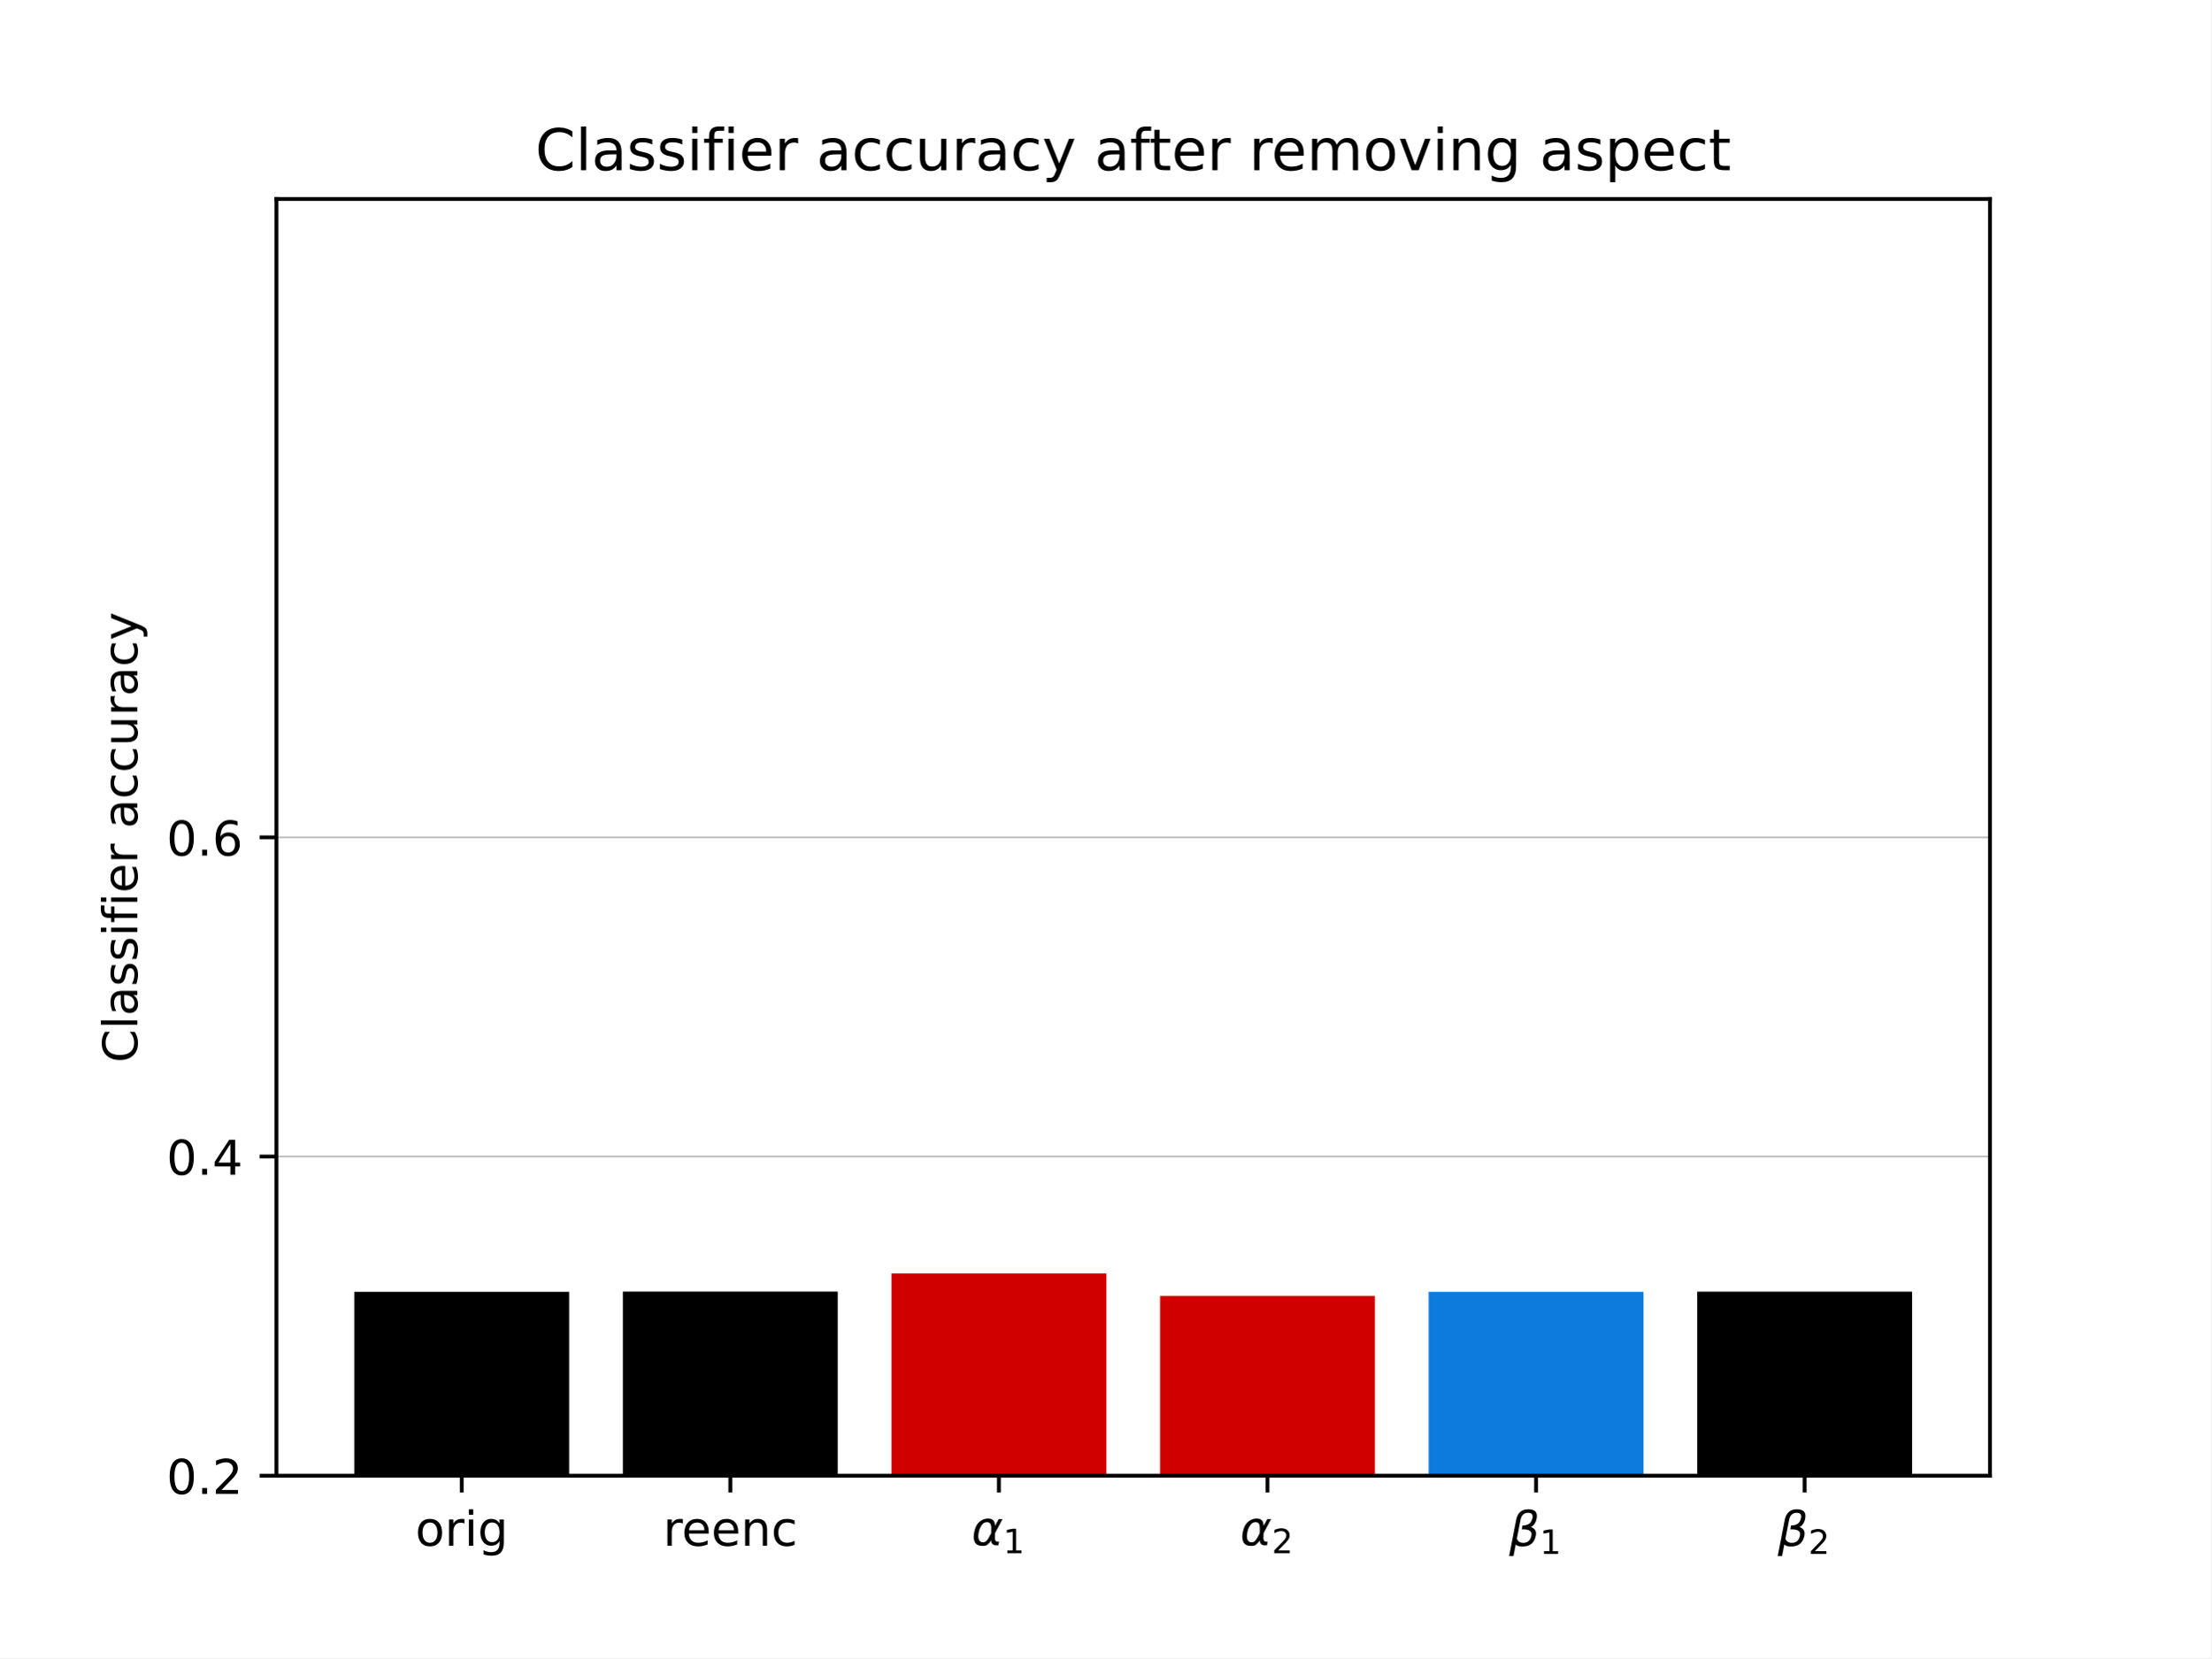
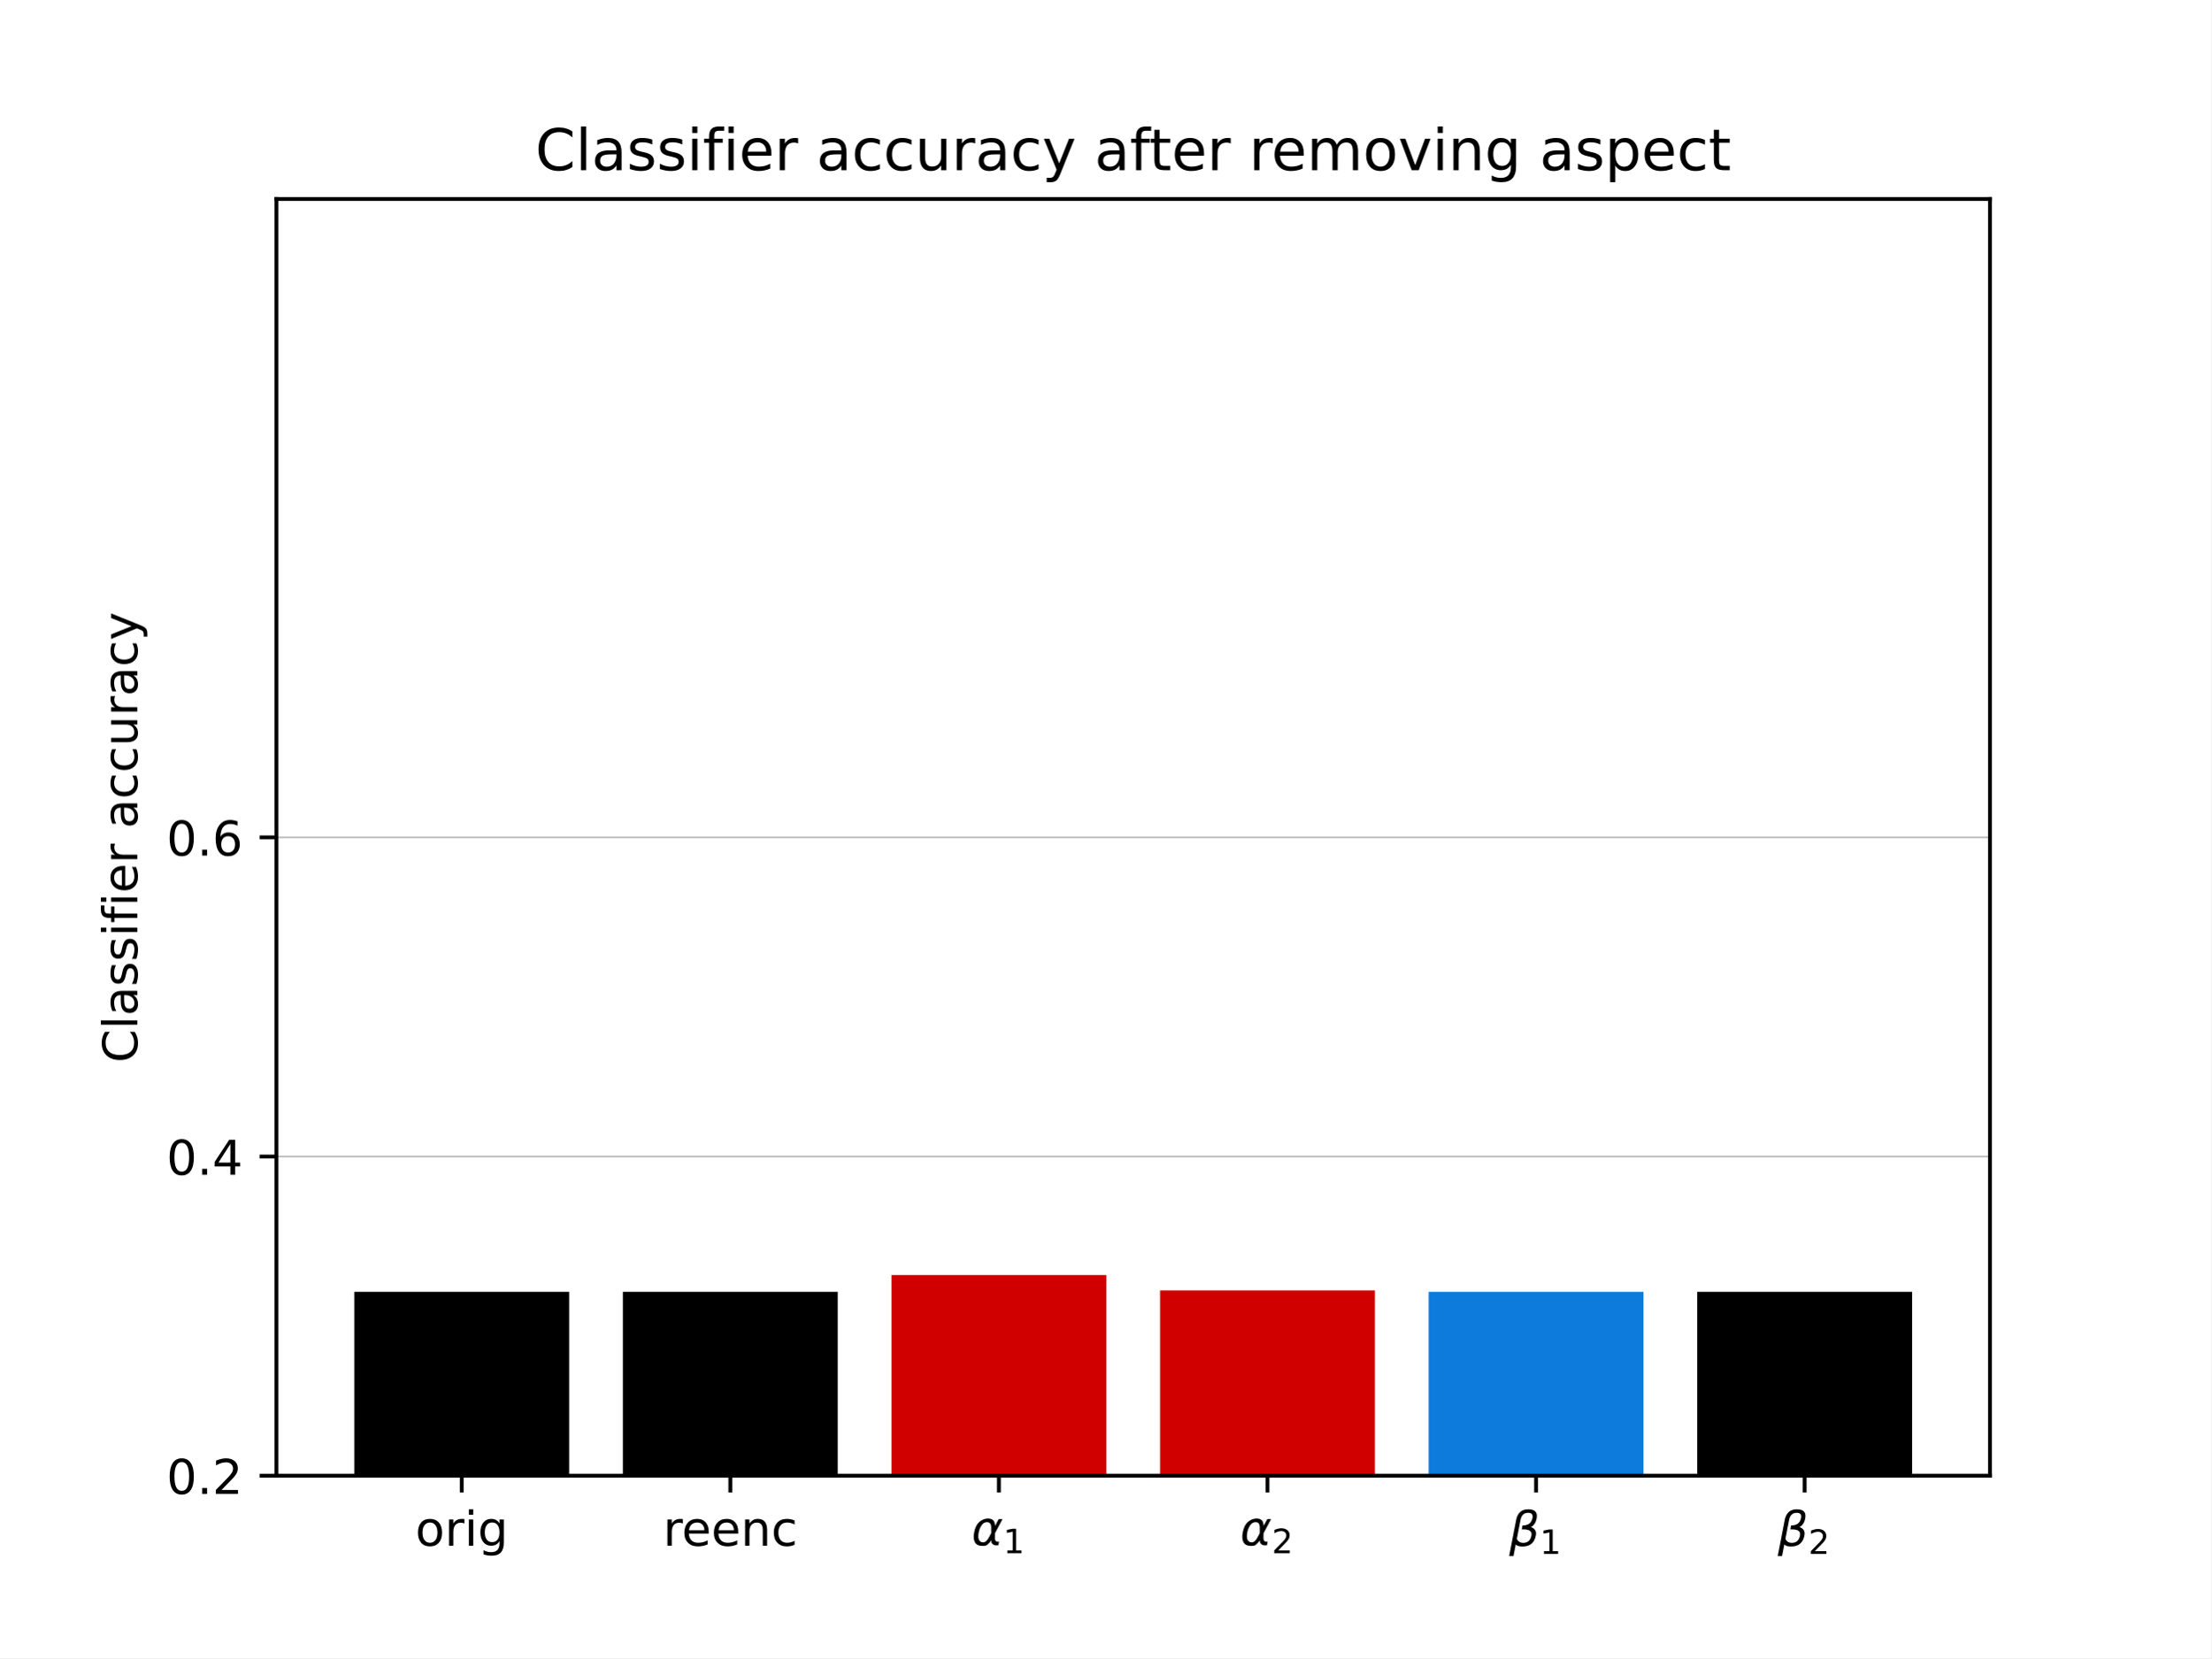
<svg xmlns="http://www.w3.org/2000/svg" xmlns:xlink="http://www.w3.org/1999/xlink" height="345.6pt" version="1.1" viewBox="0 0 460.8 345.6" width="460.8pt">
  <defs>
    <style type="text/css">*{stroke-linecap:butt;stroke-linejoin:round;}</style>
  </defs>
  <g id="figure_1">
    <g id="patch_1">
      <path d="M 0 345.6  L 460.8 345.6  L 460.8 0  L 0 0  z " style="fill:#ffffff;" />
    </g>
    <g id="axes_1">
      <g id="patch_2">
        <path d="M 57.6 307.584  L 414.72 307.584  L 414.72 41.472  L 57.6 41.472  z " style="fill:#ffffff;" />
      </g>
      <g id="patch_3">
-         <path clip-path="url(#p12d5f52659)" d="M 73.833 374.112  L 118.613 374.112  L 118.613 269.257  L 73.833 269.257  z " />
+         <path clip-path="url(#p42443ce444)" d="M 73.833 374.112  L 118.613 374.112  L 118.613 269.257  L 73.833 269.257  z " />
      </g>
      <g id="patch_4">
-         <path clip-path="url(#p12d5f52659)" d="M 129.808 374.112  L 174.588 374.112  L 174.588 269.203  L 129.808 269.203  z " />
+         <path clip-path="url(#p42443ce444)" d="M 129.808 374.112  L 174.588 374.112  L 174.588 269.257  L 129.808 269.257  z " />
      </g>
      <g id="patch_5">
-         <path clip-path="url(#p12d5f52659)" d="M 185.783 374.112  L 230.563 374.112  L 230.563 265.434  L 185.783 265.434  z " style="fill:#d00000;" />
+         <path clip-path="url(#p42443ce444)" d="M 185.783 374.112  L 230.563 374.112  L 230.563 265.757  L 185.783 265.757  z " style="fill:#d00000;" />
      </g>
      <g id="patch_6">
-         <path clip-path="url(#p12d5f52659)" d="M 241.757 374.112  L 286.537 374.112  L 286.537 270.118  L 241.757 270.118  z " style="fill:#d00000;" />
+         <path clip-path="url(#p42443ce444)" d="M 241.757 374.112  L 286.537 374.112  L 286.537 268.97  L 241.757 268.97  z " style="fill:#d00000;" />
      </g>
      <g id="patch_7">
-         <path clip-path="url(#p12d5f52659)" d="M 297.732 374.112  L 342.512 374.112  L 342.512 269.257  L 297.732 269.257  z " style="fill:#0c7bdc;" />
+         <path clip-path="url(#p42443ce444)" d="M 297.732 374.112  L 342.512 374.112  L 342.512 269.257  L 297.732 269.257  z " style="fill:#0c7bdc;" />
      </g>
      <g id="patch_8">
-         <path clip-path="url(#p12d5f52659)" d="M 353.707 374.112  L 398.487 374.112  L 398.487 269.221  L 353.707 269.221  z " />
+         <path clip-path="url(#p42443ce444)" d="M 353.707 374.112  L 398.487 374.112  L 398.487 269.257  L 353.707 269.257  z " />
      </g>
      <g id="matplotlib.axis_1">
        <g id="xtick_1">
          <g id="line2d_1">
            <defs>
-               <path d="M 0 0  L 0 3.5  " id="mb0abe7f3b2" style="stroke:#000000;stroke-width:0.8;" />
+               <path d="M 0 0  L 0 3.5  " id="m4875a65284" style="stroke:#000000;stroke-width:0.8;" />
            </defs>
            <g>
-               <use style="stroke:#000000;stroke-width:0.8;" x="96.223" xlink:href="#mb0abe7f3b2" y="307.584" />
+               <use style="stroke:#000000;stroke-width:0.8;" x="96.223" xlink:href="#m4875a65284" y="307.584" />
            </g>
          </g>
          <g id="text_1">
            <g transform="translate(86.54457 322.1824)scale(0.1 -0.1)">
              <defs>
                <path d="M 30.609 48.391  Q 23.391 48.391 19.188 42.75  Q 14.984 37.109 14.984 27.297  Q 14.984 17.484 19.156 11.844  Q 23.344 6.203 30.609 6.203  Q 37.797 6.203 41.984 11.859  Q 46.188 17.531 46.188 27.297  Q 46.188 37.016 41.984 42.703  Q 37.797 48.391 30.609 48.391  z M 30.609 56  Q 42.328 56 49.016 48.375  Q 55.719 40.766 55.719 27.297  Q 55.719 13.875 49.016 6.219  Q 42.328 -1.422 30.609 -1.422  Q 18.844 -1.422 12.172 6.219  Q 5.516 13.875 5.516 27.297  Q 5.516 40.766 12.172 48.375  Q 18.844 56 30.609 56  z " id="DejaVuSans-111" />
                <path d="M 41.109 46.297  Q 39.594 47.172 37.812 47.578  Q 36.031 48 33.891 48  Q 26.266 48 22.188 43.047  Q 18.109 38.094 18.109 28.812  L 18.109 0  L 9.078 0  L 9.078 54.688  L 18.109 54.688  L 18.109 46.188  Q 20.953 51.172 25.484 53.578  Q 30.031 56 36.531 56  Q 37.453 56 38.578 55.875  Q 39.703 55.766 41.062 55.516  z " id="DejaVuSans-114" />
                <path d="M 9.422 54.688  L 18.406 54.688  L 18.406 0  L 9.422 0  z M 9.422 75.984  L 18.406 75.984  L 18.406 64.594  L 9.422 64.594  z " id="DejaVuSans-105" />
                <path d="M 45.406 27.984  Q 45.406 37.75 41.375 43.109  Q 37.359 48.484 30.078 48.484  Q 22.859 48.484 18.828 43.109  Q 14.797 37.75 14.797 27.984  Q 14.797 18.266 18.828 12.891  Q 22.859 7.516 30.078 7.516  Q 37.359 7.516 41.375 12.891  Q 45.406 18.266 45.406 27.984  z M 54.391 6.781  Q 54.391 -7.172 48.188 -13.984  Q 42 -20.797 29.203 -20.797  Q 24.469 -20.797 20.266 -20.094  Q 16.062 -19.391 12.109 -17.922  L 12.109 -9.188  Q 16.062 -11.328 19.922 -12.344  Q 23.781 -13.375 27.781 -13.375  Q 36.625 -13.375 41.016 -8.766  Q 45.406 -4.156 45.406 5.172  L 45.406 9.625  Q 42.625 4.781 38.281 2.391  Q 33.938 0 27.875 0  Q 17.828 0 11.672 7.656  Q 5.516 15.328 5.516 27.984  Q 5.516 40.672 11.672 48.328  Q 17.828 56 27.875 56  Q 33.938 56 38.281 53.609  Q 42.625 51.219 45.406 46.391  L 45.406 54.688  L 54.391 54.688  z " id="DejaVuSans-103" />
              </defs>
              <use xlink:href="#DejaVuSans-111" />
              <use x="61.182" xlink:href="#DejaVuSans-114" />
              <use x="102.295" xlink:href="#DejaVuSans-105" />
              <use x="130.078" xlink:href="#DejaVuSans-103" />
            </g>
          </g>
        </g>
        <g id="xtick_2">
          <g id="line2d_2">
            <g>
-               <use style="stroke:#000000;stroke-width:0.8;" x="152.198" xlink:href="#mb0abe7f3b2" y="307.584" />
+               <use style="stroke:#000000;stroke-width:0.8;" x="152.198" xlink:href="#m4875a65284" y="307.584" />
            </g>
          </g>
          <g id="text_2">
            <g transform="translate(138.1836 322.1824)scale(0.1 -0.1)">
              <defs>
                <path d="M 56.203 29.594  L 56.203 25.203  L 14.891 25.203  Q 15.484 15.922 20.484 11.062  Q 25.484 6.203 34.422 6.203  Q 39.594 6.203 44.453 7.469  Q 49.312 8.734 54.109 11.281  L 54.109 2.781  Q 49.266 0.734 44.188 -0.344  Q 39.109 -1.422 33.891 -1.422  Q 20.797 -1.422 13.156 6.188  Q 5.516 13.812 5.516 26.812  Q 5.516 40.234 12.766 48.109  Q 20.016 56 32.328 56  Q 43.359 56 49.781 48.891  Q 56.203 41.797 56.203 29.594  z M 47.219 32.234  Q 47.125 39.594 43.094 43.984  Q 39.062 48.391 32.422 48.391  Q 24.906 48.391 20.391 44.141  Q 15.875 39.891 15.188 32.172  z " id="DejaVuSans-101" />
                <path d="M 54.891 33.016  L 54.891 0  L 45.906 0  L 45.906 32.719  Q 45.906 40.484 42.875 44.328  Q 39.844 48.188 33.797 48.188  Q 26.516 48.188 22.312 43.547  Q 18.109 38.922 18.109 30.906  L 18.109 0  L 9.078 0  L 9.078 54.688  L 18.109 54.688  L 18.109 46.188  Q 21.344 51.125 25.703 53.562  Q 30.078 56 35.797 56  Q 45.219 56 50.047 50.172  Q 54.891 44.344 54.891 33.016  z " id="DejaVuSans-110" />
                <path d="M 48.781 52.594  L 48.781 44.188  Q 44.969 46.297 41.141 47.344  Q 37.312 48.391 33.406 48.391  Q 24.656 48.391 19.812 42.844  Q 14.984 37.312 14.984 27.297  Q 14.984 17.281 19.812 11.734  Q 24.656 6.203 33.406 6.203  Q 37.312 6.203 41.141 7.25  Q 44.969 8.297 48.781 10.406  L 48.781 2.094  Q 45.016 0.344 40.984 -0.531  Q 36.969 -1.422 32.422 -1.422  Q 20.062 -1.422 12.781 6.344  Q 5.516 14.109 5.516 27.297  Q 5.516 40.672 12.859 48.328  Q 20.219 56 33.016 56  Q 37.156 56 41.109 55.141  Q 45.062 54.297 48.781 52.594  z " id="DejaVuSans-99" />
              </defs>
              <use xlink:href="#DejaVuSans-114" />
              <use x="38.863" xlink:href="#DejaVuSans-101" />
              <use x="100.387" xlink:href="#DejaVuSans-101" />
              <use x="161.91" xlink:href="#DejaVuSans-110" />
              <use x="225.289" xlink:href="#DejaVuSans-99" />
            </g>
          </g>
        </g>
        <g id="xtick_3">
          <g id="line2d_3">
            <g>
-               <use style="stroke:#000000;stroke-width:0.8;" x="208.173" xlink:href="#mb0abe7f3b2" y="307.584" />
+               <use style="stroke:#000000;stroke-width:0.8;" x="208.173" xlink:href="#m4875a65284" y="307.584" />
            </g>
          </g>
          <g id="text_3">
            <g transform="translate(202.4725 322.1824)scale(0.1 -0.1)">
              <defs>
                <path d="M 40.922 25.438  L 40.969 36.719  Q 41.016 48.25 32.328 48.297  Q 25.828 48.344 21.781 42.922  Q 16.703 36.234 14.984 27.297  Q 12.891 16.547 15.531 11.422  Q 18.266 6.203 24.172 6.203  Q 30.719 6.203 36.234 16.609  z M 33.844 55.906  Q 49.078 56.156 48.875 40.375  Q 48.875 40.375 56.5 54.688  L 64.5 54.688  L 48.734 25.047  L 48.578 14.359  Q 48.578 11.969 49.906 9.969  Q 51.422 7.625 52.984 7.625  L 57.328 7.625  L 55.859 0  L 50.438 0  Q 45.844 0 42.531 4.109  Q 40.969 6.156 40.922 10.453  Q 37.75 5.219 32.281 0.781  Q 29.688 -1.266 22.703 -1.219  Q 11.281 -1.125 7.125 6.203  Q 2.875 13.812 5.516 27.297  Q 8.344 41.797 15.766 48.391  Q 24.125 55.766 33.844 55.906  z " id="DejaVuSans-Oblique-945" />
                <path d="M 12.406 8.297  L 28.516 8.297  L 28.516 63.922  L 10.984 60.406  L 10.984 69.391  L 28.422 72.906  L 38.281 72.906  L 38.281 8.297  L 54.391 8.297  L 54.391 0  L 12.406 0  z " id="DejaVuSans-49" />
              </defs>
              <use transform="translate(0 0.84375)" xlink:href="#DejaVuSans-Oblique-945" />
              <use transform="translate(65.91797 -15.5625)scale(0.7)" xlink:href="#DejaVuSans-49" />
            </g>
          </g>
        </g>
        <g id="xtick_4">
          <g id="line2d_4">
            <g>
-               <use style="stroke:#000000;stroke-width:0.8;" x="264.147" xlink:href="#mb0abe7f3b2" y="307.584" />
+               <use style="stroke:#000000;stroke-width:0.8;" x="264.147" xlink:href="#m4875a65284" y="307.584" />
            </g>
          </g>
          <g id="text_4">
            <g transform="translate(258.4475 322.1824)scale(0.1 -0.1)">
              <defs>
                <path d="M 19.188 8.297  L 53.609 8.297  L 53.609 0  L 7.328 0  L 7.328 8.297  Q 12.938 14.109 22.625 23.891  Q 32.328 33.688 34.812 36.531  Q 39.547 41.844 41.422 45.531  Q 43.312 49.219 43.312 52.781  Q 43.312 58.594 39.234 62.25  Q 35.156 65.922 28.609 65.922  Q 23.969 65.922 18.812 64.312  Q 13.672 62.703 7.812 59.422  L 7.812 69.391  Q 13.766 71.781 18.938 73  Q 24.125 74.219 28.422 74.219  Q 39.75 74.219 46.484 68.547  Q 53.219 62.891 53.219 53.422  Q 53.219 48.922 51.531 44.891  Q 49.859 40.875 45.406 35.406  Q 44.188 33.984 37.641 27.219  Q 31.109 20.453 19.188 8.297  z " id="DejaVuSans-50" />
              </defs>
              <use transform="translate(0 0.84375)" xlink:href="#DejaVuSans-Oblique-945" />
              <use transform="translate(65.91797 -15.5625)scale(0.7)" xlink:href="#DejaVuSans-50" />
            </g>
          </g>
        </g>
        <g id="xtick_5">
          <g id="line2d_5">
            <g>
-               <use style="stroke:#000000;stroke-width:0.8;" x="320.122" xlink:href="#mb0abe7f3b2" y="307.584" />
+               <use style="stroke:#000000;stroke-width:0.8;" x="320.122" xlink:href="#m4875a65284" y="307.584" />
            </g>
          </g>
          <g id="text_5">
            <g transform="translate(314.5224 322.284)scale(0.1 -0.1)">
              <defs>
                <path d="M 13.625 3.375  L 8.938 -20.797  L -0.094 -20.797  L 14.5 54.344  Q 18.844 76.609 39.656 76.609  Q 60.75 76.609 57.172 57.812  Q 54.734 44.438 45.219 39.547  Q 58.016 35.156 55.516 22.125  Q 51.125 -1.078 27.484 -1.031  Q 17.141 -0.984 13.625 3.375  z M 15.922 15.094  Q 19.672 6.594 29.297 6.641  Q 43.359 6.641 46.344 21.969  Q 49.031 35.75 26.172 34.672  L 27.781 42.969  Q 45.453 42.672 48.531 58.594  Q 50.641 69.344 39.203 69.281  Q 26.422 69.281 23.484 54.047  z " id="DejaVuSans-Oblique-946" />
              </defs>
              <use transform="translate(0 0.390625)" xlink:href="#DejaVuSans-Oblique-946" />
              <use transform="translate(63.81836 -16.01562)scale(0.7)" xlink:href="#DejaVuSans-49" />
            </g>
          </g>
        </g>
        <g id="xtick_6">
          <g id="line2d_6">
            <g>
-               <use style="stroke:#000000;stroke-width:0.8;" x="376.097" xlink:href="#mb0abe7f3b2" y="307.584" />
+               <use style="stroke:#000000;stroke-width:0.8;" x="376.097" xlink:href="#m4875a65284" y="307.584" />
            </g>
          </g>
          <g id="text_6">
            <g transform="translate(370.4973 322.284)scale(0.1 -0.1)">
              <use transform="translate(0 0.390625)" xlink:href="#DejaVuSans-Oblique-946" />
              <use transform="translate(63.81836 -16.01562)scale(0.7)" xlink:href="#DejaVuSans-50" />
            </g>
          </g>
        </g>
      </g>
      <g id="matplotlib.axis_2">
        <g id="ytick_1">
          <g id="line2d_7">
-             <path clip-path="url(#p12d5f52659)" d="M 57.6 307.584  L 414.72 307.584  " style="fill:none;stroke:#b0b0b0;stroke-linecap:square;stroke-width:0.3;" />
+             <path clip-path="url(#p42443ce444)" d="M 57.6 307.584  L 414.72 307.584  " style="fill:none;stroke:#b0b0b0;stroke-linecap:square;stroke-width:0.3;" />
          </g>
          <g id="line2d_8">
            <defs>
-               <path d="M 0 0  L -3.5 0  " id="mfcea5ab43f" style="stroke:#000000;stroke-width:0.8;" />
+               <path d="M 0 0  L -3.5 0  " id="m70e9830bdc" style="stroke:#000000;stroke-width:0.8;" />
            </defs>
            <g>
-               <use style="stroke:#000000;stroke-width:0.8;" x="57.6" xlink:href="#mfcea5ab43f" y="307.584" />
+               <use style="stroke:#000000;stroke-width:0.8;" x="57.6" xlink:href="#m70e9830bdc" y="307.584" />
            </g>
          </g>
          <g id="text_7">
            <g transform="translate(34.69687 311.3832)scale(0.1 -0.1)">
              <defs>
                <path d="M 31.781 66.406  Q 24.172 66.406 20.328 58.906  Q 16.5 51.422 16.5 36.375  Q 16.5 21.391 20.328 13.891  Q 24.172 6.391 31.781 6.391  Q 39.453 6.391 43.281 13.891  Q 47.125 21.391 47.125 36.375  Q 47.125 51.422 43.281 58.906  Q 39.453 66.406 31.781 66.406  z M 31.781 74.219  Q 44.047 74.219 50.516 64.516  Q 56.984 54.828 56.984 36.375  Q 56.984 17.969 50.516 8.266  Q 44.047 -1.422 31.781 -1.422  Q 19.531 -1.422 13.062 8.266  Q 6.594 17.969 6.594 36.375  Q 6.594 54.828 13.062 64.516  Q 19.531 74.219 31.781 74.219  z " id="DejaVuSans-48" />
                <path d="M 10.688 12.406  L 21 12.406  L 21 0  L 10.688 0  z " id="DejaVuSans-46" />
              </defs>
              <use xlink:href="#DejaVuSans-48" />
              <use x="63.623" xlink:href="#DejaVuSans-46" />
              <use x="95.41" xlink:href="#DejaVuSans-50" />
            </g>
          </g>
        </g>
        <g id="ytick_2">
          <g id="line2d_9">
-             <path clip-path="url(#p12d5f52659)" d="M 57.6 241.056  L 414.72 241.056  " style="fill:none;stroke:#b0b0b0;stroke-linecap:square;stroke-width:0.3;" />
+             <path clip-path="url(#p42443ce444)" d="M 57.6 241.056  L 414.72 241.056  " style="fill:none;stroke:#b0b0b0;stroke-linecap:square;stroke-width:0.3;" />
          </g>
          <g id="line2d_10">
            <g>
-               <use style="stroke:#000000;stroke-width:0.8;" x="57.6" xlink:href="#mfcea5ab43f" y="241.056" />
+               <use style="stroke:#000000;stroke-width:0.8;" x="57.6" xlink:href="#m70e9830bdc" y="241.056" />
            </g>
          </g>
          <g id="text_8">
            <g transform="translate(34.69687 244.8552)scale(0.1 -0.1)">
              <defs>
                <path d="M 37.797 64.312  L 12.891 25.391  L 37.797 25.391  z M 35.203 72.906  L 47.609 72.906  L 47.609 25.391  L 58.016 25.391  L 58.016 17.188  L 47.609 17.188  L 47.609 0  L 37.797 0  L 37.797 17.188  L 4.891 17.188  L 4.891 26.703  z " id="DejaVuSans-52" />
              </defs>
              <use xlink:href="#DejaVuSans-48" />
              <use x="63.623" xlink:href="#DejaVuSans-46" />
              <use x="95.41" xlink:href="#DejaVuSans-52" />
            </g>
          </g>
        </g>
        <g id="ytick_3">
          <g id="line2d_11">
-             <path clip-path="url(#p12d5f52659)" d="M 57.6 174.528  L 414.72 174.528  " style="fill:none;stroke:#b0b0b0;stroke-linecap:square;stroke-width:0.3;" />
+             <path clip-path="url(#p42443ce444)" d="M 57.6 174.528  L 414.72 174.528  " style="fill:none;stroke:#b0b0b0;stroke-linecap:square;stroke-width:0.3;" />
          </g>
          <g id="line2d_12">
            <g>
-               <use style="stroke:#000000;stroke-width:0.8;" x="57.6" xlink:href="#mfcea5ab43f" y="174.528" />
+               <use style="stroke:#000000;stroke-width:0.8;" x="57.6" xlink:href="#m70e9830bdc" y="174.528" />
            </g>
          </g>
          <g id="text_9">
            <g transform="translate(34.69687 178.3272)scale(0.1 -0.1)">
              <defs>
                <path d="M 33.016 40.375  Q 26.375 40.375 22.484 35.828  Q 18.609 31.297 18.609 23.391  Q 18.609 15.531 22.484 10.953  Q 26.375 6.391 33.016 6.391  Q 39.656 6.391 43.531 10.953  Q 47.406 15.531 47.406 23.391  Q 47.406 31.297 43.531 35.828  Q 39.656 40.375 33.016 40.375  z M 52.594 71.297  L 52.594 62.312  Q 48.875 64.062 45.094 64.984  Q 41.312 65.922 37.594 65.922  Q 27.828 65.922 22.672 59.328  Q 17.531 52.734 16.797 39.406  Q 19.672 43.656 24.016 45.922  Q 28.375 48.188 33.594 48.188  Q 44.578 48.188 50.953 41.516  Q 57.328 34.859 57.328 23.391  Q 57.328 12.156 50.688 5.359  Q 44.047 -1.422 33.016 -1.422  Q 20.359 -1.422 13.672 8.266  Q 6.984 17.969 6.984 36.375  Q 6.984 53.656 15.188 63.938  Q 23.391 74.219 37.203 74.219  Q 40.922 74.219 44.703 73.484  Q 48.484 72.75 52.594 71.297  z " id="DejaVuSans-54" />
              </defs>
              <use xlink:href="#DejaVuSans-48" />
              <use x="63.623" xlink:href="#DejaVuSans-46" />
              <use x="95.41" xlink:href="#DejaVuSans-54" />
            </g>
          </g>
        </g>
        <g id="text_10">
          <g transform="translate(28.61719 221.5007)rotate(-90)scale(0.1 -0.1)">
            <defs>
              <path d="M 64.406 67.281  L 64.406 56.891  Q 59.422 61.531 53.781 63.812  Q 48.141 66.109 41.797 66.109  Q 29.297 66.109 22.656 58.469  Q 16.016 50.828 16.016 36.375  Q 16.016 21.969 22.656 14.328  Q 29.297 6.688 41.797 6.688  Q 48.141 6.688 53.781 8.984  Q 59.422 11.281 64.406 15.922  L 64.406 5.609  Q 59.234 2.094 53.438 0.328  Q 47.656 -1.422 41.219 -1.422  Q 24.656 -1.422 15.125 8.703  Q 5.609 18.844 5.609 36.375  Q 5.609 53.953 15.125 64.078  Q 24.656 74.219 41.219 74.219  Q 47.75 74.219 53.531 72.484  Q 59.328 70.75 64.406 67.281  z " id="DejaVuSans-67" />
              <path d="M 9.422 75.984  L 18.406 75.984  L 18.406 0  L 9.422 0  z " id="DejaVuSans-108" />
              <path d="M 34.281 27.484  Q 23.391 27.484 19.188 25  Q 14.984 22.516 14.984 16.5  Q 14.984 11.719 18.141 8.906  Q 21.297 6.109 26.703 6.109  Q 34.188 6.109 38.703 11.406  Q 43.219 16.703 43.219 25.484  L 43.219 27.484  z M 52.203 31.203  L 52.203 0  L 43.219 0  L 43.219 8.297  Q 40.141 3.328 35.547 0.953  Q 30.953 -1.422 24.312 -1.422  Q 15.922 -1.422 10.953 3.297  Q 6 8.016 6 15.922  Q 6 25.141 12.172 29.828  Q 18.359 34.516 30.609 34.516  L 43.219 34.516  L 43.219 35.406  Q 43.219 41.609 39.141 45  Q 35.062 48.391 27.688 48.391  Q 23 48.391 18.547 47.266  Q 14.109 46.141 10.016 43.891  L 10.016 52.203  Q 14.938 54.109 19.578 55.047  Q 24.219 56 28.609 56  Q 40.484 56 46.344 49.844  Q 52.203 43.703 52.203 31.203  z " id="DejaVuSans-97" />
              <path d="M 44.281 53.078  L 44.281 44.578  Q 40.484 46.531 36.375 47.5  Q 32.281 48.484 27.875 48.484  Q 21.188 48.484 17.844 46.438  Q 14.5 44.391 14.5 40.281  Q 14.5 37.156 16.891 35.375  Q 19.281 33.594 26.516 31.984  L 29.594 31.297  Q 39.156 29.25 43.188 25.516  Q 47.219 21.781 47.219 15.094  Q 47.219 7.469 41.188 3.016  Q 35.156 -1.422 24.609 -1.422  Q 20.219 -1.422 15.453 -0.562  Q 10.688 0.297 5.422 2  L 5.422 11.281  Q 10.406 8.688 15.234 7.391  Q 20.062 6.109 24.812 6.109  Q 31.156 6.109 34.562 8.281  Q 37.984 10.453 37.984 14.406  Q 37.984 18.062 35.516 20.016  Q 33.062 21.969 24.703 23.781  L 21.578 24.516  Q 13.234 26.266 9.516 29.906  Q 5.812 33.547 5.812 39.891  Q 5.812 47.609 11.281 51.797  Q 16.75 56 26.812 56  Q 31.781 56 36.172 55.266  Q 40.578 54.547 44.281 53.078  z " id="DejaVuSans-115" />
              <path d="M 37.109 75.984  L 37.109 68.5  L 28.516 68.5  Q 23.688 68.5 21.797 66.547  Q 19.922 64.594 19.922 59.516  L 19.922 54.688  L 34.719 54.688  L 34.719 47.703  L 19.922 47.703  L 19.922 0  L 10.891 0  L 10.891 47.703  L 2.297 47.703  L 2.297 54.688  L 10.891 54.688  L 10.891 58.5  Q 10.891 67.625 15.141 71.797  Q 19.391 75.984 28.609 75.984  z " id="DejaVuSans-102" />
              <path id="DejaVuSans-32" />
              <path d="M 8.5 21.578  L 8.5 54.688  L 17.484 54.688  L 17.484 21.922  Q 17.484 14.156 20.5 10.266  Q 23.531 6.391 29.594 6.391  Q 36.859 6.391 41.078 11.031  Q 45.312 15.672 45.312 23.688  L 45.312 54.688  L 54.297 54.688  L 54.297 0  L 45.312 0  L 45.312 8.406  Q 42.047 3.422 37.719 1  Q 33.406 -1.422 27.688 -1.422  Q 18.266 -1.422 13.375 4.438  Q 8.5 10.297 8.5 21.578  z M 31.109 56  z " id="DejaVuSans-117" />
              <path d="M 32.172 -5.078  Q 28.375 -14.844 24.75 -17.812  Q 21.141 -20.797 15.094 -20.797  L 7.906 -20.797  L 7.906 -13.281  L 13.188 -13.281  Q 16.891 -13.281 18.938 -11.516  Q 21 -9.766 23.484 -3.219  L 25.094 0.875  L 2.984 54.688  L 12.5 54.688  L 29.594 11.922  L 46.688 54.688  L 56.203 54.688  z " id="DejaVuSans-121" />
            </defs>
            <use xlink:href="#DejaVuSans-67" />
            <use x="69.824" xlink:href="#DejaVuSans-108" />
            <use x="97.607" xlink:href="#DejaVuSans-97" />
            <use x="158.887" xlink:href="#DejaVuSans-115" />
            <use x="210.986" xlink:href="#DejaVuSans-115" />
            <use x="263.086" xlink:href="#DejaVuSans-105" />
            <use x="290.869" xlink:href="#DejaVuSans-102" />
            <use x="326.074" xlink:href="#DejaVuSans-105" />
            <use x="353.857" xlink:href="#DejaVuSans-101" />
            <use x="415.381" xlink:href="#DejaVuSans-114" />
            <use x="456.494" xlink:href="#DejaVuSans-32" />
            <use x="488.281" xlink:href="#DejaVuSans-97" />
            <use x="549.561" xlink:href="#DejaVuSans-99" />
            <use x="604.541" xlink:href="#DejaVuSans-99" />
            <use x="659.521" xlink:href="#DejaVuSans-117" />
            <use x="722.9" xlink:href="#DejaVuSans-114" />
            <use x="764.014" xlink:href="#DejaVuSans-97" />
            <use x="825.293" xlink:href="#DejaVuSans-99" />
            <use x="880.273" xlink:href="#DejaVuSans-121" />
          </g>
        </g>
      </g>
      <g id="patch_9">
        <path d="M 57.6 307.584  L 57.6 41.472  " style="fill:none;stroke:#000000;stroke-linecap:square;stroke-linejoin:miter;stroke-width:0.8;" />
      </g>
      <g id="patch_10">
        <path d="M 414.72 307.584  L 414.72 41.472  " style="fill:none;stroke:#000000;stroke-linecap:square;stroke-linejoin:miter;stroke-width:0.8;" />
      </g>
      <g id="patch_11">
        <path d="M 57.6 307.584  L 414.72 307.584  " style="fill:none;stroke:#000000;stroke-linecap:square;stroke-linejoin:miter;stroke-width:0.8;" />
      </g>
      <g id="patch_12">
        <path d="M 57.6 41.472  L 414.72 41.472  " style="fill:none;stroke:#000000;stroke-linecap:square;stroke-linejoin:miter;stroke-width:0.8;" />
      </g>
      <g id="text_11">
        <g transform="translate(111.5541 35.472)scale(0.12 -0.12)">
          <defs>
            <path d="M 18.312 70.219  L 18.312 54.688  L 36.812 54.688  L 36.812 47.703  L 18.312 47.703  L 18.312 18.016  Q 18.312 11.328 20.141 9.422  Q 21.969 7.516 27.594 7.516  L 36.812 7.516  L 36.812 0  L 27.594 0  Q 17.188 0 13.234 3.875  Q 9.281 7.766 9.281 18.016  L 9.281 47.703  L 2.688 47.703  L 2.688 54.688  L 9.281 54.688  L 9.281 70.219  z " id="DejaVuSans-116" />
            <path d="M 52 44.188  Q 55.375 50.25 60.062 53.125  Q 64.75 56 71.094 56  Q 79.641 56 84.281 50.016  Q 88.922 44.047 88.922 33.016  L 88.922 0  L 79.891 0  L 79.891 32.719  Q 79.891 40.578 77.094 44.375  Q 74.312 48.188 68.609 48.188  Q 61.625 48.188 57.562 43.547  Q 53.516 38.922 53.516 30.906  L 53.516 0  L 44.484 0  L 44.484 32.719  Q 44.484 40.625 41.703 44.406  Q 38.922 48.188 33.109 48.188  Q 26.219 48.188 22.156 43.531  Q 18.109 38.875 18.109 30.906  L 18.109 0  L 9.078 0  L 9.078 54.688  L 18.109 54.688  L 18.109 46.188  Q 21.188 51.219 25.484 53.609  Q 29.781 56 35.688 56  Q 41.656 56 45.828 52.969  Q 50 49.953 52 44.188  z " id="DejaVuSans-109" />
            <path d="M 2.984 54.688  L 12.5 54.688  L 29.594 8.797  L 46.688 54.688  L 56.203 54.688  L 35.688 0  L 23.484 0  z " id="DejaVuSans-118" />
            <path d="M 18.109 8.203  L 18.109 -20.797  L 9.078 -20.797  L 9.078 54.688  L 18.109 54.688  L 18.109 46.391  Q 20.953 51.266 25.266 53.625  Q 29.594 56 35.594 56  Q 45.562 56 51.781 48.094  Q 58.016 40.188 58.016 27.297  Q 58.016 14.406 51.781 6.484  Q 45.562 -1.422 35.594 -1.422  Q 29.594 -1.422 25.266 0.953  Q 20.953 3.328 18.109 8.203  z M 48.688 27.297  Q 48.688 37.203 44.609 42.844  Q 40.531 48.484 33.406 48.484  Q 26.266 48.484 22.188 42.844  Q 18.109 37.203 18.109 27.297  Q 18.109 17.391 22.188 11.75  Q 26.266 6.109 33.406 6.109  Q 40.531 6.109 44.609 11.75  Q 48.688 17.391 48.688 27.297  z " id="DejaVuSans-112" />
          </defs>
          <use xlink:href="#DejaVuSans-67" />
          <use x="69.824" xlink:href="#DejaVuSans-108" />
          <use x="97.607" xlink:href="#DejaVuSans-97" />
          <use x="158.887" xlink:href="#DejaVuSans-115" />
          <use x="210.986" xlink:href="#DejaVuSans-115" />
          <use x="263.086" xlink:href="#DejaVuSans-105" />
          <use x="290.869" xlink:href="#DejaVuSans-102" />
          <use x="326.074" xlink:href="#DejaVuSans-105" />
          <use x="353.857" xlink:href="#DejaVuSans-101" />
          <use x="415.381" xlink:href="#DejaVuSans-114" />
          <use x="456.494" xlink:href="#DejaVuSans-32" />
          <use x="488.281" xlink:href="#DejaVuSans-97" />
          <use x="549.561" xlink:href="#DejaVuSans-99" />
          <use x="604.541" xlink:href="#DejaVuSans-99" />
          <use x="659.521" xlink:href="#DejaVuSans-117" />
          <use x="722.9" xlink:href="#DejaVuSans-114" />
          <use x="764.014" xlink:href="#DejaVuSans-97" />
          <use x="825.293" xlink:href="#DejaVuSans-99" />
          <use x="880.273" xlink:href="#DejaVuSans-121" />
          <use x="939.453" xlink:href="#DejaVuSans-32" />
          <use x="971.24" xlink:href="#DejaVuSans-97" />
          <use x="1032.52" xlink:href="#DejaVuSans-102" />
          <use x="1065.975" xlink:href="#DejaVuSans-116" />
          <use x="1105.184" xlink:href="#DejaVuSans-101" />
          <use x="1166.707" xlink:href="#DejaVuSans-114" />
          <use x="1207.82" xlink:href="#DejaVuSans-32" />
          <use x="1239.607" xlink:href="#DejaVuSans-114" />
          <use x="1278.471" xlink:href="#DejaVuSans-101" />
          <use x="1339.994" xlink:href="#DejaVuSans-109" />
          <use x="1437.406" xlink:href="#DejaVuSans-111" />
          <use x="1498.588" xlink:href="#DejaVuSans-118" />
          <use x="1557.768" xlink:href="#DejaVuSans-105" />
          <use x="1585.551" xlink:href="#DejaVuSans-110" />
          <use x="1648.93" xlink:href="#DejaVuSans-103" />
          <use x="1712.406" xlink:href="#DejaVuSans-32" />
          <use x="1744.193" xlink:href="#DejaVuSans-97" />
          <use x="1805.473" xlink:href="#DejaVuSans-115" />
          <use x="1857.572" xlink:href="#DejaVuSans-112" />
          <use x="1921.049" xlink:href="#DejaVuSans-101" />
          <use x="1982.572" xlink:href="#DejaVuSans-99" />
          <use x="2037.553" xlink:href="#DejaVuSans-116" />
        </g>
      </g>
    </g>
  </g>
  <defs>
-     <clipPath id="p12d5f52659">
+     <clipPath id="p42443ce444">
      <rect height="266.112" width="357.12" x="57.6" y="41.472" />
    </clipPath>
  </defs>
</svg>
